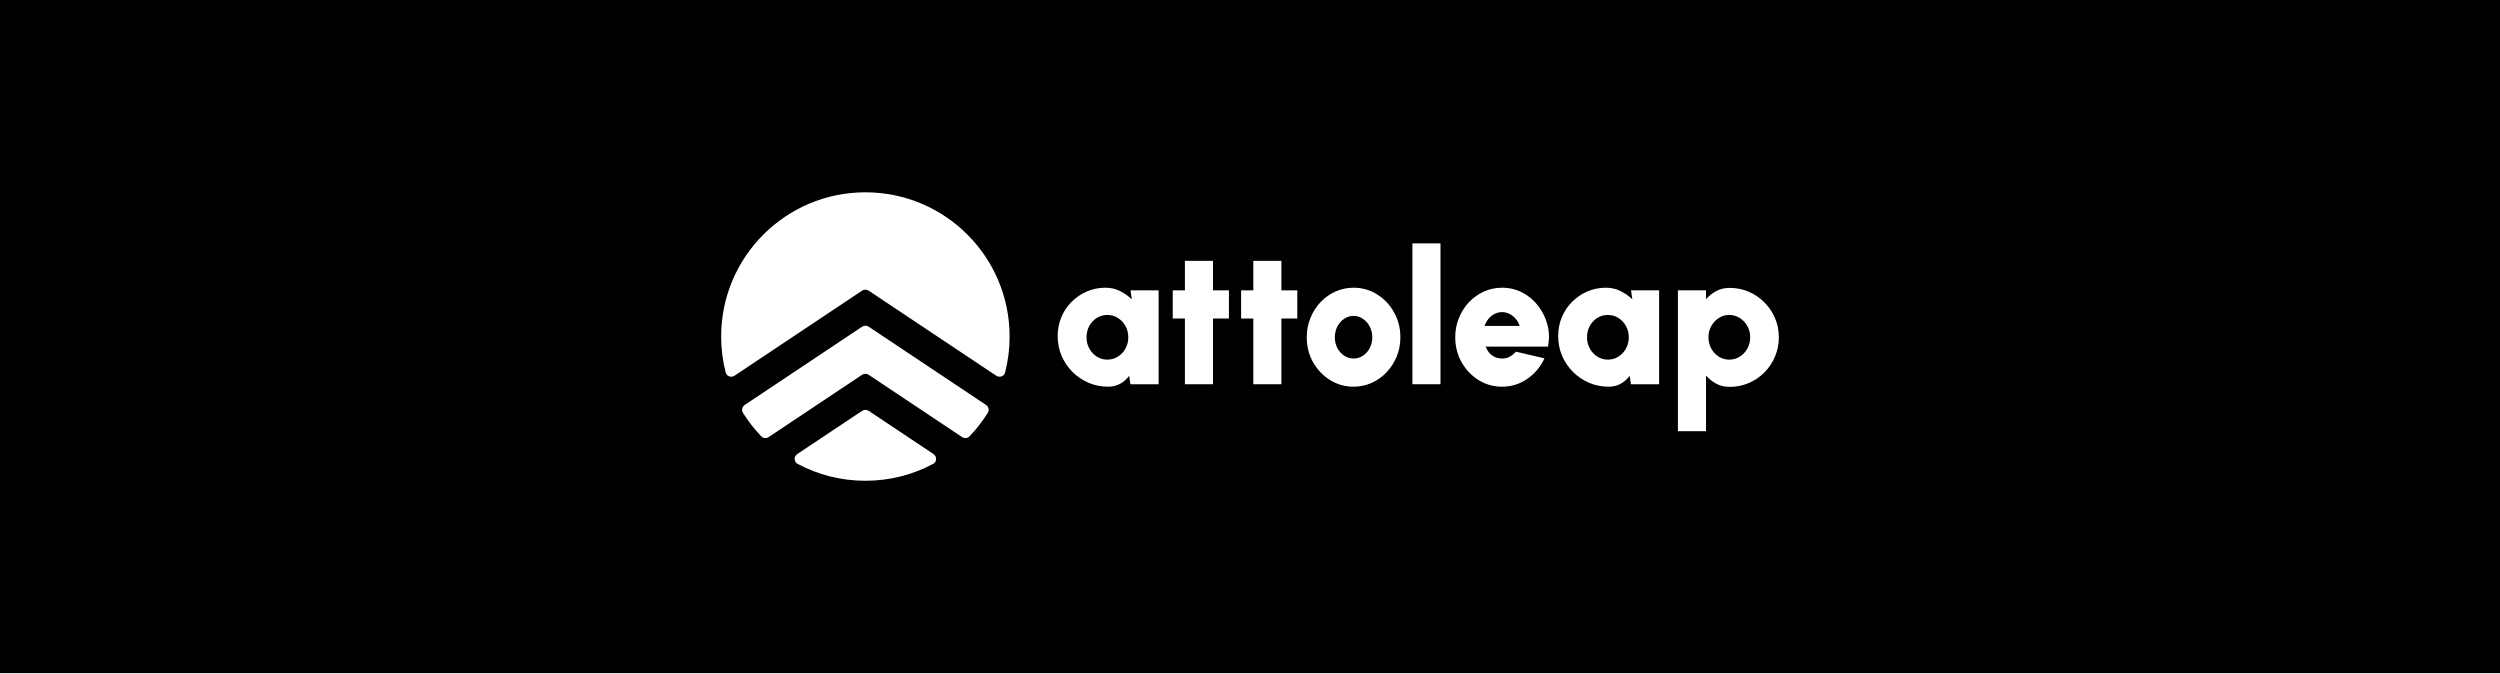
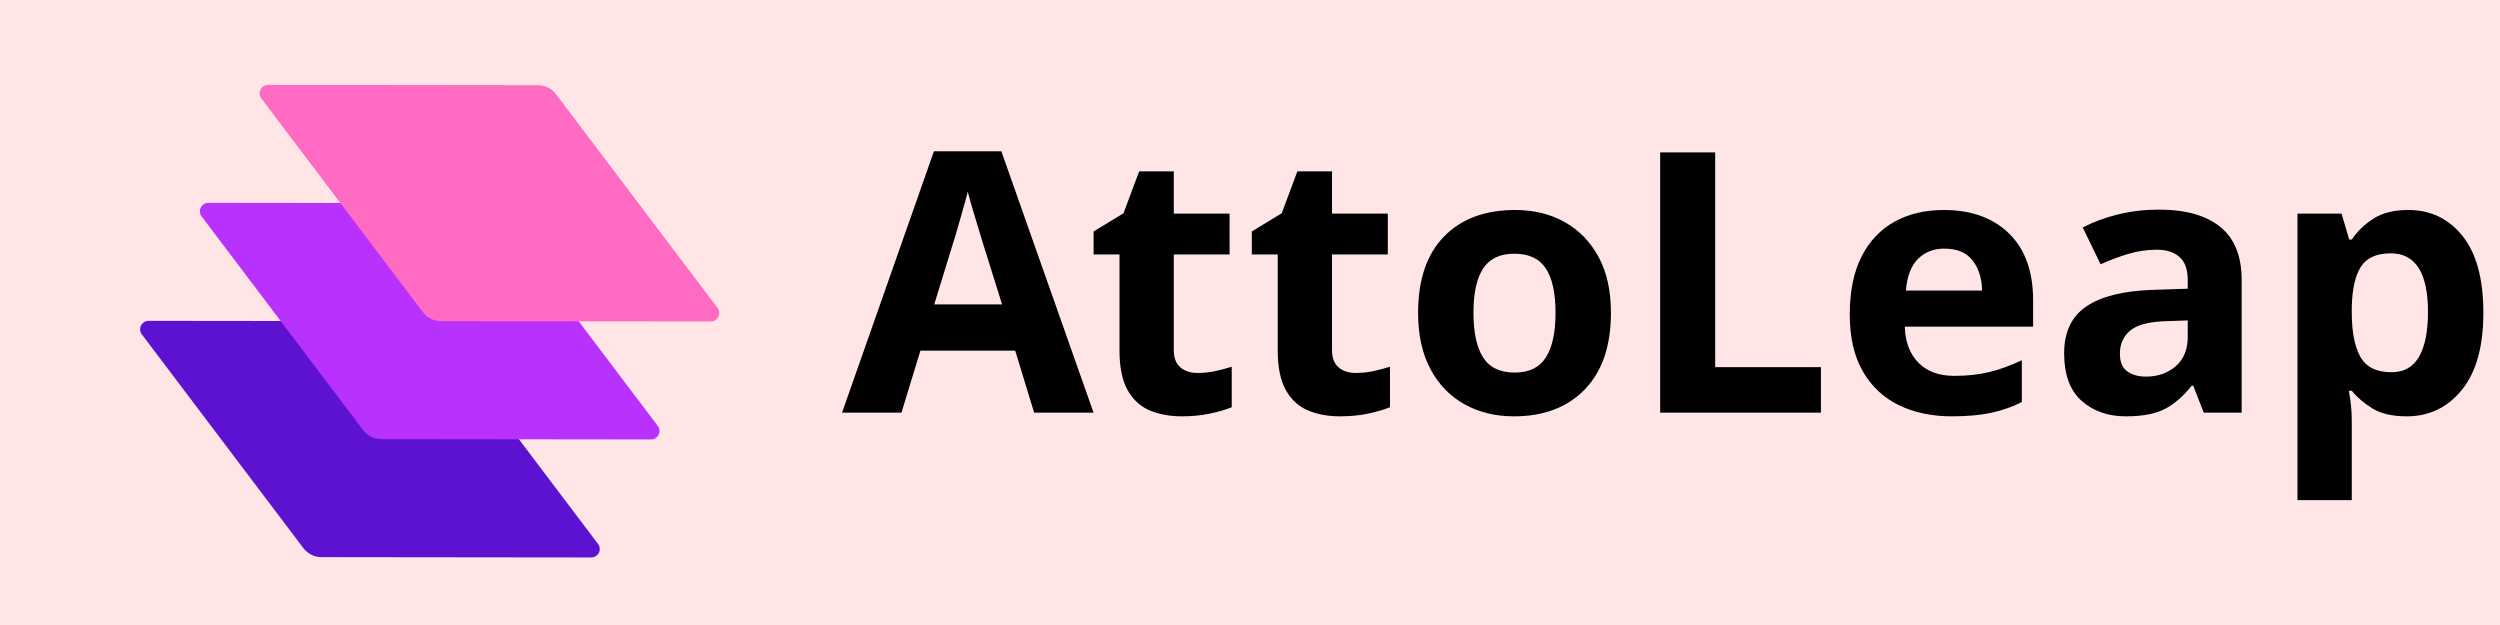
- <svg xmlns="http://www.w3.org/2000/svg" width="1664" height="448" viewBox="0 0 1664 448" fill="none">
-   <g clip-path="url(#clip0_2063_133)">
-     <rect width="1664" height="448" fill="black" />
-     <mask id="mask0_2063_133" style="mask-type:alpha" maskUnits="userSpaceOnUse" x="480" y="128" width="704" height="192">
-       <path d="M752.483 193.25H771.179V255.75H752.421L751.548 250.125C750.011 252.292 748.059 254.042 745.691 255.375C743.364 256.708 740.643 257.375 737.527 257.375C732.874 257.375 728.512 256.5 724.44 254.75C720.41 253 716.858 250.583 713.784 247.5C710.71 244.375 708.3 240.792 706.555 236.75C704.852 232.667 704 228.292 704 223.625C704 219.167 704.81 215 706.43 211.125C708.051 207.25 710.315 203.854 713.223 200.938C716.173 197.979 719.559 195.667 723.381 194C727.245 192.333 731.378 191.5 735.782 191.5C739.355 191.5 742.595 192.25 745.504 193.75C748.453 195.208 751.071 197.042 753.356 199.25L752.483 193.25ZM737.028 239.375C739.604 239.375 741.952 238.708 744.07 237.375C746.189 236.042 747.872 234.25 749.118 232C750.364 229.75 750.988 227.25 750.988 224.5C750.988 221.75 750.364 219.25 749.118 217C747.872 214.75 746.189 212.958 744.07 211.625C741.952 210.292 739.604 209.625 737.028 209.625C734.453 209.625 732.105 210.292 729.987 211.625C727.909 212.958 726.247 214.75 725.001 217C723.796 219.25 723.194 221.75 723.194 224.5C723.194 227.25 723.817 229.75 725.063 232C726.31 234.25 727.972 236.042 730.049 237.375C732.168 238.708 734.494 239.375 737.028 239.375Z" fill="black" />
-       <path d="M817.964 212H807.37V255.75H788.674V212H780.573V193.25H788.674V173.625H807.37V193.25H817.964V212Z" fill="black" />
-       <path d="M863.485 212H852.891V255.75H834.196V212H826.094V193.25H834.196V173.625H852.891V193.25H863.485V212Z" fill="black" />
-       <path d="M900.934 257.375C895.201 257.375 889.966 255.896 885.23 252.938C880.535 249.979 876.775 246.021 873.95 241.063C871.167 236.063 869.775 230.542 869.775 224.5C869.775 219.917 870.585 215.646 872.206 211.688C873.826 207.688 876.048 204.188 878.874 201.188C881.74 198.146 885.064 195.771 888.844 194.063C892.625 192.354 896.655 191.5 900.934 191.5C906.667 191.5 911.881 192.979 916.576 195.938C921.312 198.896 925.072 202.875 927.855 207.875C930.68 212.875 932.093 218.417 932.093 224.5C932.093 229.042 931.283 233.292 929.663 237.25C928.042 241.208 925.799 244.708 922.932 247.75C920.107 250.75 916.804 253.104 913.024 254.813C909.285 256.521 905.255 257.375 900.934 257.375ZM900.934 238.625C903.302 238.625 905.421 237.979 907.29 236.688C909.202 235.396 910.697 233.687 911.777 231.562C912.858 229.396 913.398 227.042 913.398 224.5C913.398 221.875 912.816 219.479 911.653 217.313C910.531 215.146 909.015 213.438 907.103 212.188C905.234 210.896 903.177 210.25 900.934 210.25C898.607 210.25 896.489 210.917 894.578 212.25C892.708 213.542 891.212 215.271 890.091 217.438C889.011 219.604 888.47 221.958 888.47 224.5C888.47 227.167 889.031 229.563 890.153 231.688C891.316 233.813 892.833 235.5 894.702 236.75C896.613 238 898.691 238.625 900.934 238.625Z" fill="black" />
-       <path d="M940.092 255.75V162H958.787V255.75H940.092Z" fill="black" />
-       <path d="M999.766 257.375C994.033 257.375 988.798 255.896 984.062 252.938C979.367 249.979 975.608 246 972.783 241C969.999 236 968.607 230.479 968.607 224.438C968.607 219.896 969.417 215.646 971.038 211.688C972.658 207.688 974.881 204.188 977.706 201.188C980.572 198.146 983.896 195.771 987.677 194.063C991.457 192.354 995.487 191.5 999.766 191.5C1004.75 191.5 1009.3 192.604 1013.41 194.813C1017.57 196.979 1021.06 199.938 1023.88 203.688C1026.75 207.396 1028.79 211.583 1029.99 216.25C1031.2 220.917 1031.32 225.729 1030.36 230.688H988.798C989.38 232.146 990.148 233.479 991.104 234.688C992.101 235.854 993.306 236.792 994.718 237.5C996.172 238.208 997.855 238.583 999.766 238.625C1001.59 238.667 1003.28 238.271 1004.81 237.438C1006.39 236.604 1007.76 235.479 1008.93 234.063L1028 238.5C1025.46 244.042 1021.68 248.583 1016.65 252.125C1011.63 255.625 1006 257.375 999.766 257.375ZM988.113 216.938H1011.48C1010.9 215.146 1010.03 213.563 1008.86 212.188C1007.7 210.813 1006.33 209.729 1004.75 208.938C1003.21 208.146 1001.55 207.75 999.766 207.75C998.021 207.75 996.359 208.146 994.781 208.938C993.244 209.729 991.893 210.813 990.73 212.188C989.608 213.563 988.736 215.146 988.113 216.938Z" fill="black" />
-       <path d="M1085.62 193.25H1104.31V255.75H1085.55L1084.68 250.125C1083.14 252.292 1081.19 254.042 1078.82 255.375C1076.5 256.708 1073.78 257.375 1070.66 257.375C1066.01 257.375 1061.64 256.5 1057.57 254.75C1053.54 253 1049.99 250.583 1046.92 247.5C1043.84 244.375 1041.43 240.792 1039.69 236.75C1037.98 232.667 1037.13 228.292 1037.13 223.625C1037.13 219.167 1037.94 215 1039.56 211.125C1041.18 207.25 1043.45 203.854 1046.36 200.938C1049.31 197.979 1052.69 195.667 1056.51 194C1060.38 192.333 1064.51 191.5 1068.91 191.5C1072.49 191.5 1075.73 192.25 1078.64 193.75C1081.59 195.208 1084.2 197.042 1086.49 199.25L1085.62 193.25ZM1070.16 239.375C1072.74 239.375 1075.08 238.708 1077.2 237.375C1079.32 236.042 1081 234.25 1082.25 232C1083.5 229.75 1084.12 227.25 1084.12 224.5C1084.12 221.75 1083.5 219.25 1082.25 217C1081 214.75 1079.32 212.958 1077.2 211.625C1075.08 210.292 1072.74 209.625 1070.16 209.625C1067.59 209.625 1065.24 210.292 1063.12 211.625C1061.04 212.958 1059.38 214.75 1058.13 217C1056.93 219.25 1056.33 221.75 1056.33 224.5C1056.33 227.25 1056.95 229.75 1058.2 232C1059.44 234.25 1061.1 236.042 1063.18 237.375C1065.3 238.708 1067.63 239.375 1070.16 239.375Z" fill="black" />
-       <path d="M1135.52 287H1116.82V193.25H1135.52V199.125C1137.47 196.917 1139.73 195.125 1142.31 193.75C1144.89 192.333 1147.86 191.625 1151.22 191.625C1155.79 191.625 1160.05 192.479 1164 194.188C1167.94 195.896 1171.41 198.271 1174.4 201.313C1177.44 204.313 1179.78 207.792 1181.44 211.75C1183.15 215.708 1184 219.958 1184 224.5C1184 229.042 1183.15 233.313 1181.44 237.313C1179.78 241.313 1177.44 244.833 1174.4 247.875C1171.41 250.875 1167.94 253.229 1164 254.938C1160.05 256.646 1155.79 257.5 1151.22 257.5C1147.86 257.5 1144.89 256.792 1142.31 255.375C1139.73 253.958 1137.47 252.167 1135.52 250V287ZM1150.97 209.625C1148.44 209.625 1146.11 210.313 1143.99 211.688C1141.91 213.021 1140.25 214.813 1139.01 217.063C1137.76 219.313 1137.14 221.792 1137.14 224.5C1137.14 227.25 1137.76 229.75 1139.01 232C1140.25 234.25 1141.91 236.042 1143.99 237.375C1146.11 238.708 1148.44 239.375 1150.97 239.375C1153.55 239.375 1155.89 238.708 1158.01 237.375C1160.13 236.042 1161.81 234.25 1163.06 232C1164.31 229.75 1164.93 227.25 1164.93 224.5C1164.93 221.792 1164.31 219.313 1163.06 217.063C1161.81 214.813 1160.13 213.021 1158.01 211.688C1155.89 210.313 1153.55 209.625 1150.97 209.625Z" fill="black" />
-       <path d="M672 224C672 232.255 670.958 240.266 668.999 247.91C668.338 250.489 665.324 251.549 663.109 250.073L578.219 193.479C576.875 192.583 575.125 192.583 573.781 193.479L488.891 250.073C486.676 251.549 483.662 250.489 483.001 247.91C481.042 240.266 480 232.255 480 224C480 170.981 522.981 128 576 128C629.019 128 672 170.981 672 224Z" fill="black" />
-       <path d="M573.781 217.479C575.125 216.583 576.875 216.583 578.219 217.479L656.283 269.522C658.033 270.688 658.588 273.016 657.473 274.799C653.964 280.415 649.891 285.642 645.332 290.401C644.026 291.765 641.929 291.953 640.358 290.905L578.219 249.479C576.875 248.583 575.125 248.583 573.781 249.479L511.642 290.905C510.071 291.953 507.974 291.765 506.668 290.401C502.109 285.642 498.036 280.415 494.527 274.799C493.412 273.016 493.967 270.688 495.717 269.522L573.781 217.479Z" fill="black" />
-       <path d="M530.682 302.212C528.26 303.827 528.327 307.396 530.897 308.766C544.344 315.936 559.697 320 576 320C592.303 320 607.656 315.936 621.103 308.766C623.672 307.396 623.74 303.827 621.318 302.212L578.219 273.479C576.875 272.583 575.125 272.583 573.781 273.479L530.682 302.212Z" fill="black" />
-     </mask>
-     <g mask="url(#mask0_2063_133)">
-       <rect width="1536" height="384" fill="white" />
+ <svg xmlns="http://www.w3.org/2000/svg" width="100%" height="100%" viewBox="0 0 1152 288" version="1.1" xml:space="preserve" style="fill-rule:evenodd;clip-rule:evenodd;stroke-linejoin:round;stroke-miterlimit:2;">
+   <g transform="matrix(1,0,0,1,-4596,-1161.5)">
+     <g id="Logo-Accent" transform="matrix(0.920128,0,0,0.434389,3545.21,1161.93)">
+       <rect x="1142" y="-1" width="1252" height="663" style="fill:rgb(255,229,229);" />
+       <g transform="matrix(1.08681,0,0,2.30208,-50.2257,-226.217)">
+         <g transform="matrix(168,0,0,168,2190.43,288)">
+                 </g>
+         <text x="1485px" y="288px" style="font-family:'Satoshi-Bold', 'Satoshi';font-weight:700;font-size:168px;fill:white;">A<tspan x="1597.06px 1656.53px 1712.81px 1812.94px 1901.64px 1994.38px " y="288px 288px 288px 288px 288px 288px ">ttoLea</tspan>p</text>
+       </g>
+       <g transform="matrix(1.08681,0,0,2.30208,-50.2257,-226.217)">
+         <g transform="matrix(168,0,0,168,2190.43,288)">
+                 </g>
+         <text x="1485px" y="288px" style="font-family:'Satoshi-Bold', 'Satoshi';font-weight:700;font-size:168px;">A<tspan x="1597.06px 1656.53px 1712.81px 1812.94px 1901.64px 1994.38px " y="288px 288px 288px 288px 288px 288px ">ttoLea</tspan>p</text>
+       </g>
+       <g transform="matrix(0.337782,0,0,0.708343,1174.79,89.0589)">
+         <g transform="matrix(1.67077,0.837821,-0.839806,1.67473,-109.57,-933.876)">
+           <path d="M611.425,463.028C616.508,460.492 622.492,460.492 627.575,463.028C659.909,479.157 780.145,539.133 818.887,558.458C821.181,559.602 822.63,561.941 822.63,564.5C822.63,567.059 821.181,569.398 818.887,570.542C780.145,589.867 659.909,649.843 627.575,665.972C622.492,668.508 616.508,668.508 611.425,665.972C579.091,649.843 458.855,589.867 420.113,570.542C417.819,569.398 416.37,567.059 416.37,564.5C416.37,561.941 417.819,559.602 420.113,558.458C458.855,539.133 579.091,479.157 611.425,463.028Z" style="fill:rgb(93,18,210);" />
+         </g>
+         <g transform="matrix(1.67077,0.837821,-0.839806,1.67473,-20.97,-1110.56)">
+           <path d="M611.425,463.028C616.508,460.492 622.492,460.492 627.575,463.028C659.909,479.157 780.145,539.133 818.887,558.458C821.181,559.602 822.63,561.941 822.63,564.5C822.63,567.059 821.181,569.398 818.887,570.542C780.145,589.867 659.909,649.843 627.575,665.972C622.492,668.508 616.508,668.508 611.425,665.972C579.091,649.843 458.855,589.867 420.113,570.542C417.819,569.398 416.37,567.059 416.37,564.5C416.37,561.941 417.819,559.602 420.113,558.458C458.855,539.133 579.091,479.157 611.425,463.028Z" style="fill:rgb(185,49,252);" />
+         </g>
+         <g transform="matrix(1.67077,0.837821,-0.839806,1.67473,67.6295,-1287.24)">
+           <path d="M611.425,463.028C616.508,460.492 622.492,460.492 627.575,463.028C659.909,479.157 780.145,539.133 818.887,558.458C821.181,559.602 822.63,561.941 822.63,564.5C822.63,567.059 821.181,569.398 818.887,570.542C780.145,589.867 659.909,649.843 627.575,665.972C622.492,668.508 616.508,668.508 611.425,665.972C579.091,649.843 458.855,589.867 420.113,570.542C417.819,569.398 416.37,567.059 416.37,564.5C416.37,561.941 417.819,559.602 420.113,558.458C458.855,539.133 579.091,479.157 611.425,463.028Z" style="fill:rgb(255,106,194);" />
+         </g>
+       </g>
    </g>
  </g>
-   <defs>
-     <clipPath id="clip0_2063_133">
-       <rect width="1664" height="448" fill="white" />
-     </clipPath>
-   </defs>
</svg>
